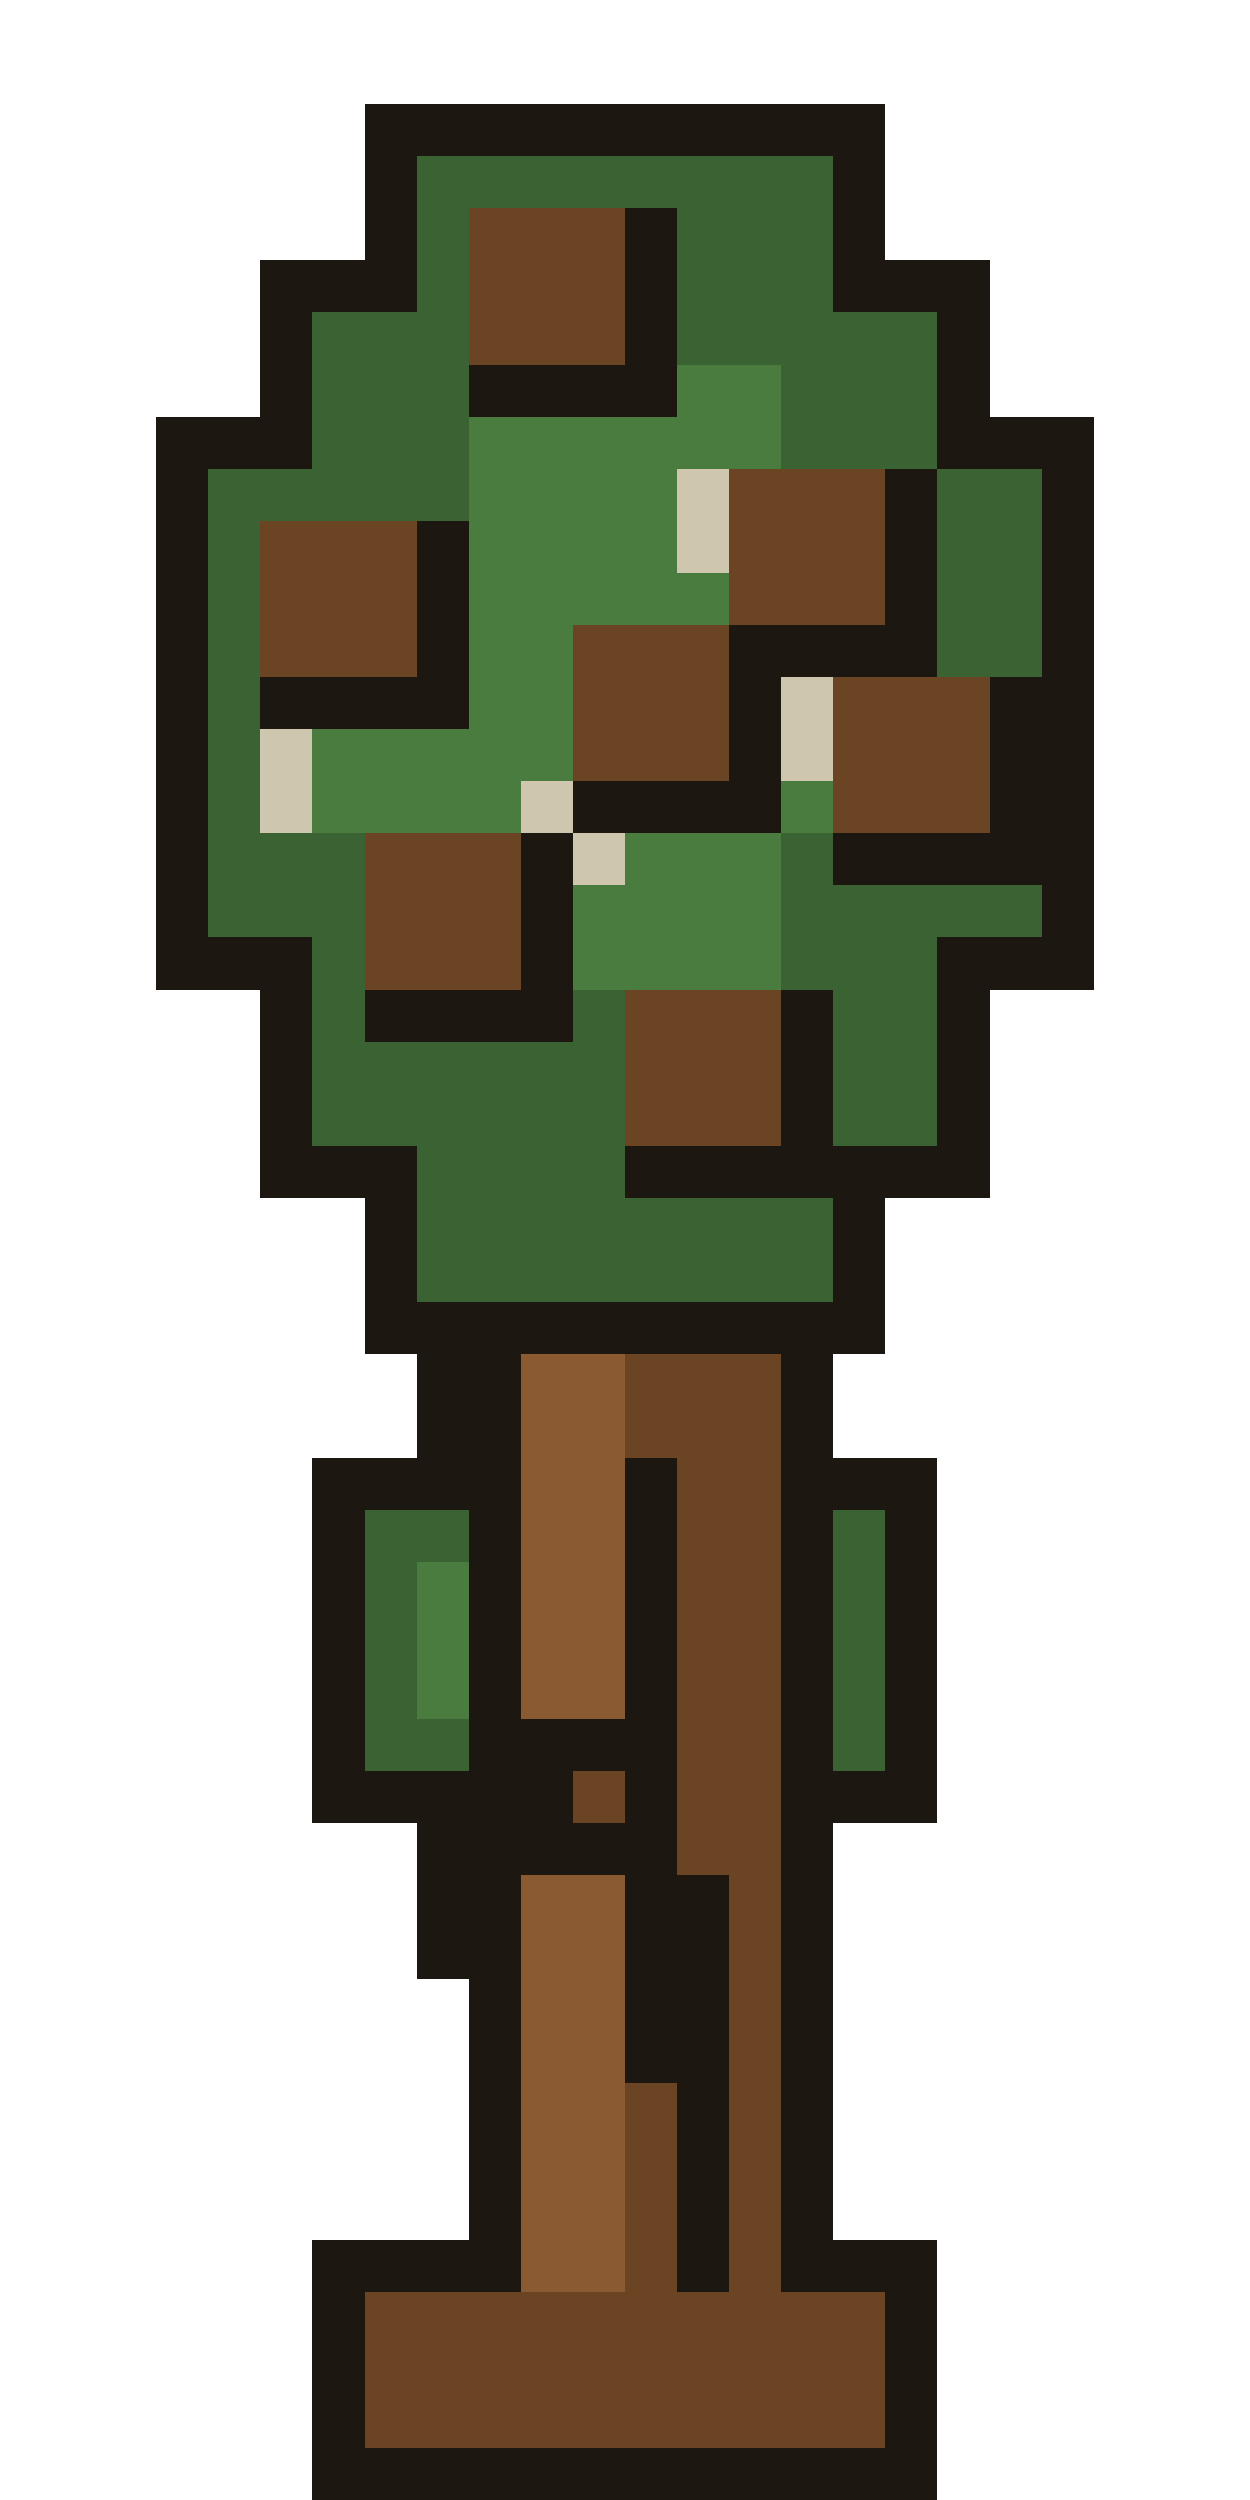
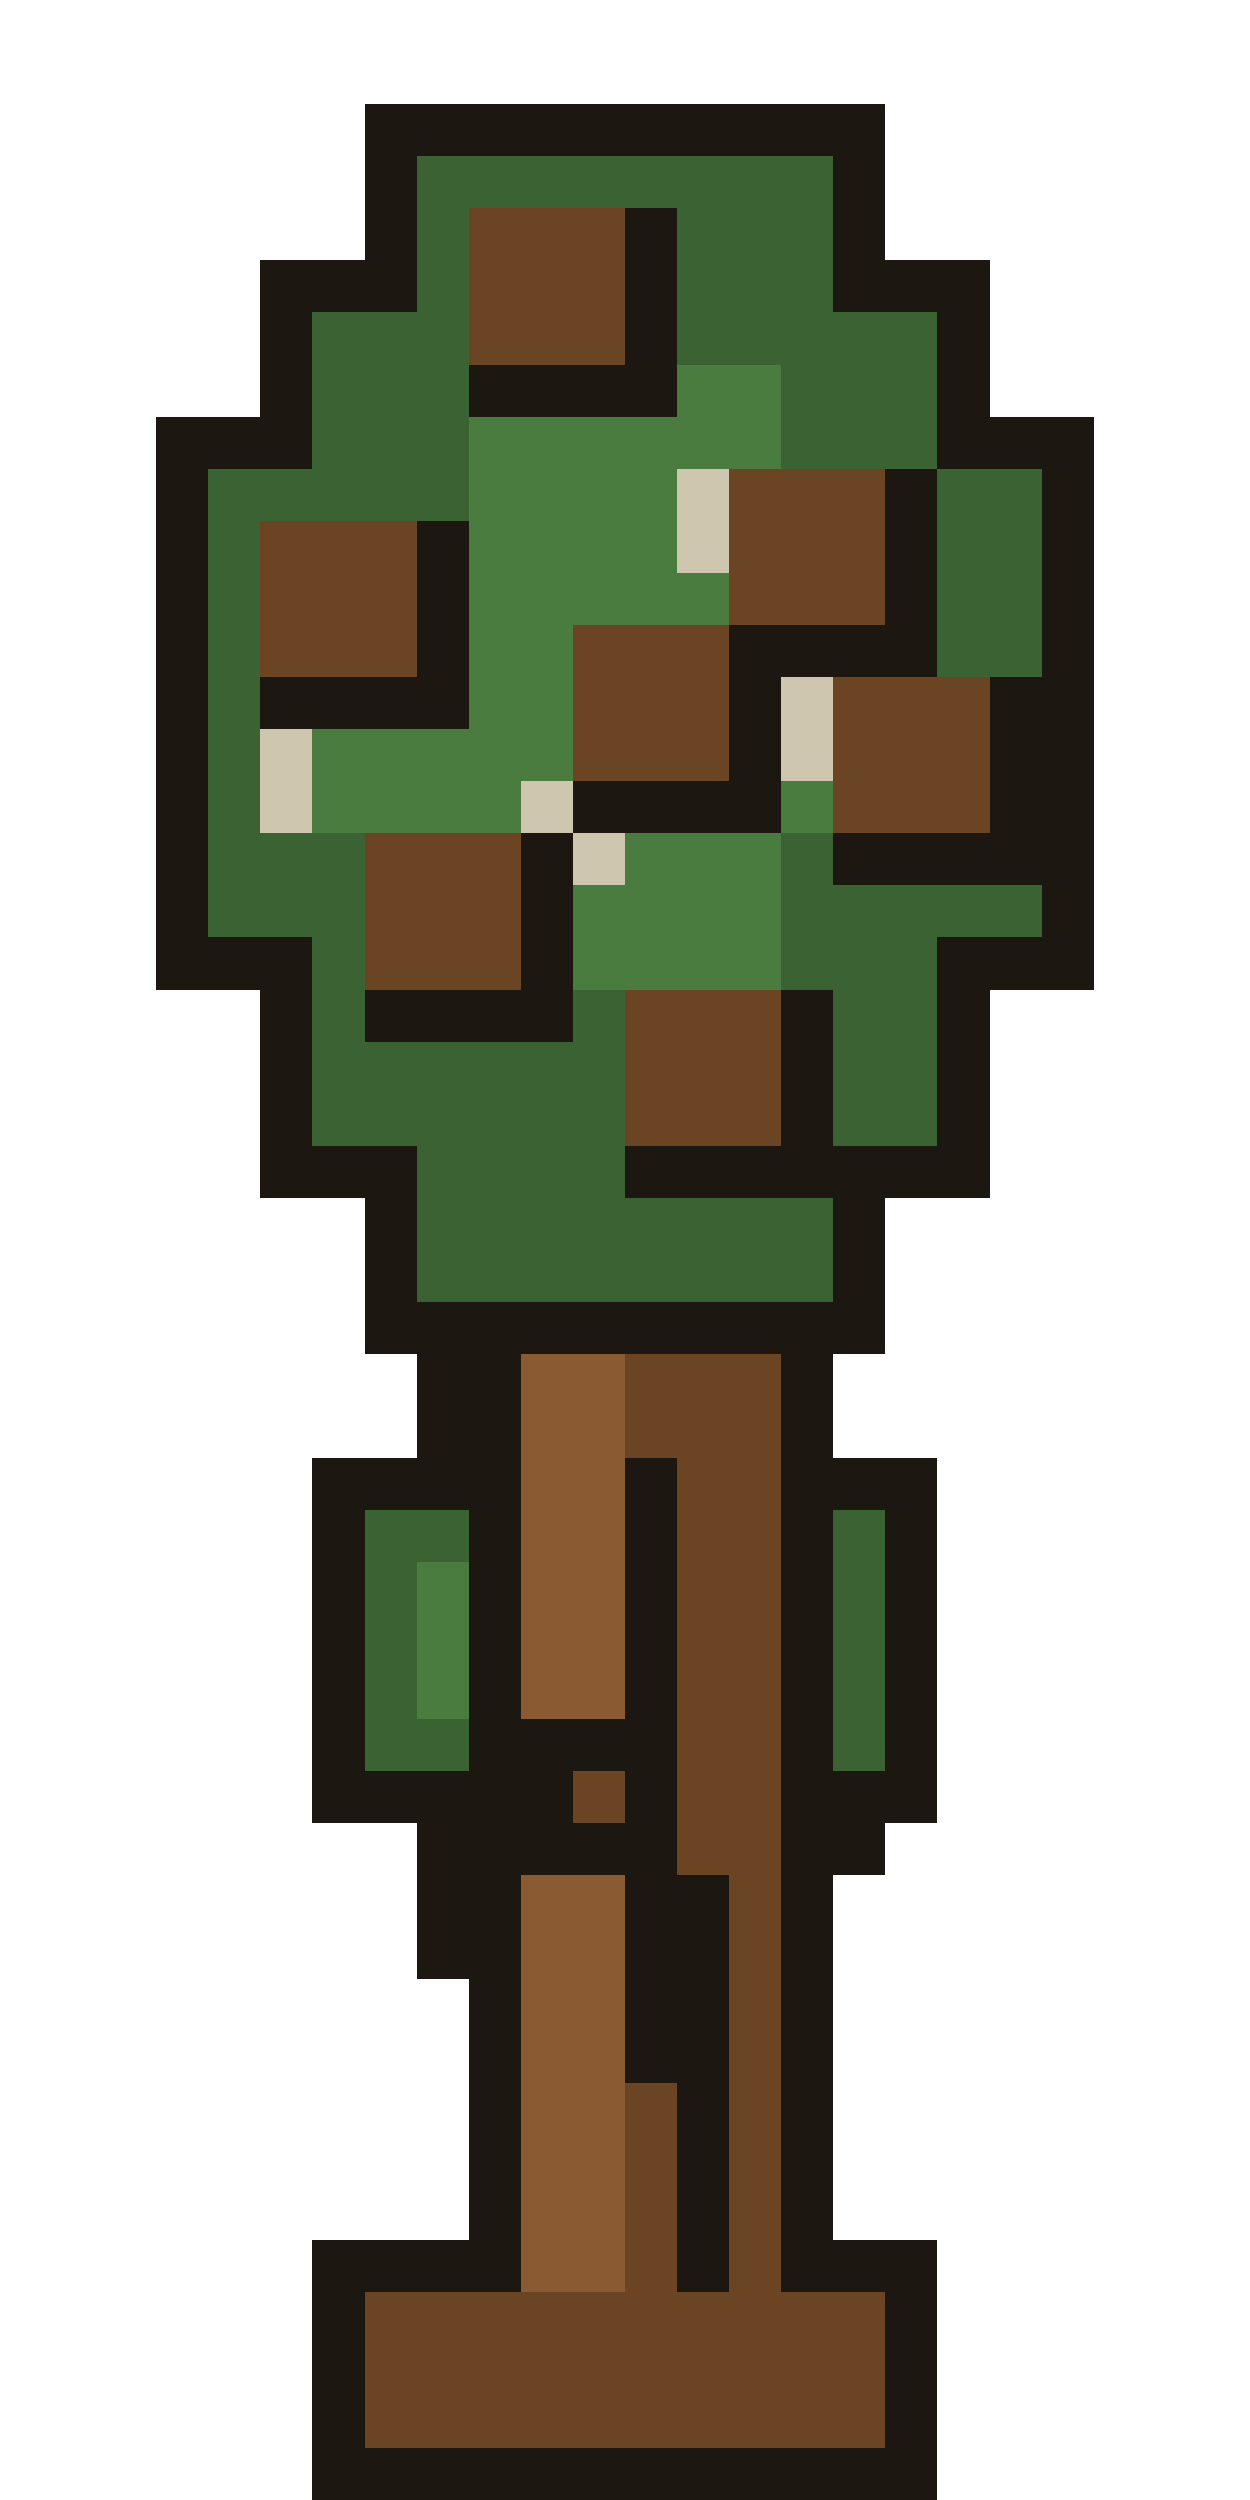
<svg xmlns="http://www.w3.org/2000/svg" viewBox="0 0 24 48" fill="none" shape-rendering="crispEdges">
+   <g id="trunk">
+     <rect fill="#1c1710" x="6" y="43" width="12" height="4" />
+     <rect fill="#6b4423" x="7" y="44" width="10" height="2" />
+     <rect fill="#8a5a32" x="8" y="44" width="4" height="1" />
+     <rect fill="#1c1710" x="9" y="34" width="7" height="14" />
+     <rect fill="#1c1710" x="6" y="43" width="12" height="5" />
+     <rect fill="#6b4423" x="10" y="35" width="5" height="12" />
+     <rect fill="#8a5a32" x="10" y="35" width="2" height="11" />
+     <rect fill="#6b4423" x="7" y="44" width="10" height="3" />
+     <rect fill="#1c1710" x="12" y="36" width="1" height="8" />
+     <rect fill="#1c1710" x="13" y="40" width="1" height="6" />
+     <rect fill="#1c1710" x="10" y="39" width="3" height="3" />
+     <rect fill="#6b4423" x="11" y="40" width="1" height="1" />
+     <rect fill="#1c1710" x="8" y="32" width="9" height="4" />
+     <rect fill="#8a5a32" x="10" y="33" width="5" height="2" />
+     <rect fill="#6b4423" x="11" y="33" width="3" height="1" />
+   </g>
  <g id="grow">
    <rect fill="#1c1710" x="10" y="33" width="4" height="12" />
    <rect fill="#6b4423" x="11" y="34" width="2" height="10" />
    <rect fill="#8a5a32" x="11" y="34" width="1" height="9" />
    <rect fill="#1c1710" x="12" y="37" width="1" height="5" />
    <rect fill="#1c1710" x="8" y="25" width="8" height="13" />
    <rect fill="#1c1710" x="6" y="28" width="12" height="7" />
    <rect fill="#3a6232" x="9" y="26" width="6" height="11" />
    <rect fill="#3a6232" x="7" y="29" width="10" height="5" />
    <rect fill="#4a7c3f" x="10" y="28" width="4" height="7" />
    <rect fill="#4a7c3f" x="8" y="30" width="8" height="3" />
    <rect fill="#cfc6b0" x="9" y="30" width="2" height="2" />
    <rect fill="#cfc6b0" x="13" y="31" width="1" height="2" />
    <rect fill="#cfc6b0" x="11" y="27" width="2" height="1" />
    <rect fill="#1c1710" x="6" y="43" width="12" height="4" />
    <rect fill="#6b4423" x="7" y="44" width="10" height="2" />
    <rect fill="#8a5a32" x="8" y="44" width="4" height="1" />
  </g>
  <g id="unripe">
    <rect fill="#1c1710" x="9" y="22" width="7" height="26" />
    <rect fill="#1c1710" x="6" y="43" width="12" height="5" />
    <rect fill="#6b4423" x="10" y="23" width="5" height="24" />
    <rect fill="#8a5a32" x="10" y="23" width="2" height="22" />
    <rect fill="#6b4423" x="7" y="44" width="10" height="3" />
    <rect fill="#1c1710" x="12" y="28" width="1" height="12" />
    <rect fill="#1c1710" x="13" y="36" width="1" height="8" />
    <rect fill="#1c1710" x="10" y="33" width="3" height="3" />
    <rect fill="#6b4423" x="11" y="34" width="1" height="1" />
    <rect fill="#1c1710" x="7" y="2" width="10" height="24" />
    <rect fill="#1c1710" x="5" y="5" width="14" height="18" />
    <rect fill="#1c1710" x="3" y="8" width="18" height="11" />
    <rect fill="#3a6232" x="8" y="3" width="8" height="22" />
    <rect fill="#3a6232" x="6" y="6" width="12" height="16" />
    <rect fill="#3a6232" x="4" y="9" width="16" height="9" />
    <rect fill="#4a7c3f" x="9" y="7" width="6" height="12" />
    <rect fill="#4a7c3f" x="6" y="11" width="12" height="5" />
    <rect fill="#cfc6b0" x="7" y="12" width="2" height="2" />
    <rect fill="#cfc6b0" x="13" y="9" width="2" height="2" />
    <rect fill="#cfc6b0" x="10" y="15" width="2" height="2" />
    <rect fill="#cfc6b0" x="15" y="13" width="2" height="2" />
    <rect fill="#cfc6b0" x="5" y="14" width="1" height="2" />
    <rect fill="#cfc6b0" x="17" y="15" width="1" height="2" />
    <rect fill="#cfc6b0" x="11" y="5" width="2" height="1" />
  </g>
  <g id="ripe">
    <rect fill="#1c1710" x="9" y="22" width="7" height="26" />
    <rect fill="#1c1710" x="6" y="43" width="12" height="5" />
    <rect fill="#6b4423" x="10" y="23" width="5" height="24" />
    <rect fill="#8a5a32" x="10" y="23" width="2" height="22" />
    <rect fill="#6b4423" x="7" y="44" width="10" height="3" />
    <rect fill="#1c1710" x="12" y="28" width="1" height="12" />
    <rect fill="#1c1710" x="13" y="36" width="1" height="8" />
    <rect fill="#1c1710" x="10" y="33" width="3" height="3" />
    <rect fill="#6b4423" x="11" y="34" width="1" height="1" />
    <rect fill="#1c1710" x="7" y="2" width="10" height="24" />
    <rect fill="#1c1710" x="5" y="5" width="14" height="18" />
    <rect fill="#1c1710" x="3" y="8" width="18" height="11" />
    <rect fill="#3a6232" x="8" y="3" width="8" height="22" />
    <rect fill="#3a6232" x="6" y="6" width="12" height="16" />
    <rect fill="#3a6232" x="4" y="9" width="16" height="9" />
    <rect fill="#4a7c3f" x="9" y="7" width="6" height="12" />
    <rect fill="#4a7c3f" x="6" y="11" width="12" height="5" />
    <rect fill="#cfc6b0" x="7" y="12" width="2" height="2" />
    <rect fill="#cfc6b0" x="13" y="9" width="2" height="2" />
    <rect fill="#cfc6b0" x="10" y="15" width="2" height="2" />
    <rect fill="#cfc6b0" x="15" y="13" width="2" height="2" />
    <rect fill="#cfc6b0" x="5" y="14" width="1" height="2" />
    <rect fill="#cfc6b0" x="17" y="15" width="1" height="2" />
    <rect fill="#cfc6b0" x="11" y="5" width="2" height="1" />
    <rect fill="#1c1710" x="9" y="4" width="4" height="4" />
    <rect fill="#6b4423" x="9" y="4" width="3" height="3" />
    <rect fill="#1c1710" x="5" y="10" width="4" height="4" />
    <rect fill="#6b4423" x="5" y="10" width="3" height="3" />
    <rect fill="#1c1710" x="14" y="9" width="4" height="4" />
    <rect fill="#6b4423" x="14" y="9" width="3" height="3" />
    <rect fill="#1c1710" x="16" y="13" width="4" height="4" />
    <rect fill="#6b4423" x="16" y="13" width="3" height="3" />
    <rect fill="#1c1710" x="11" y="12" width="4" height="4" />
    <rect fill="#6b4423" x="11" y="12" width="3" height="3" />
    <rect fill="#1c1710" x="7" y="16" width="4" height="4" />
    <rect fill="#6b4423" x="7" y="16" width="3" height="3" />
    <rect fill="#1c1710" x="12" y="19" width="4" height="4" />
    <rect fill="#6b4423" x="12" y="19" width="3" height="3" />
  </g>
</svg>
